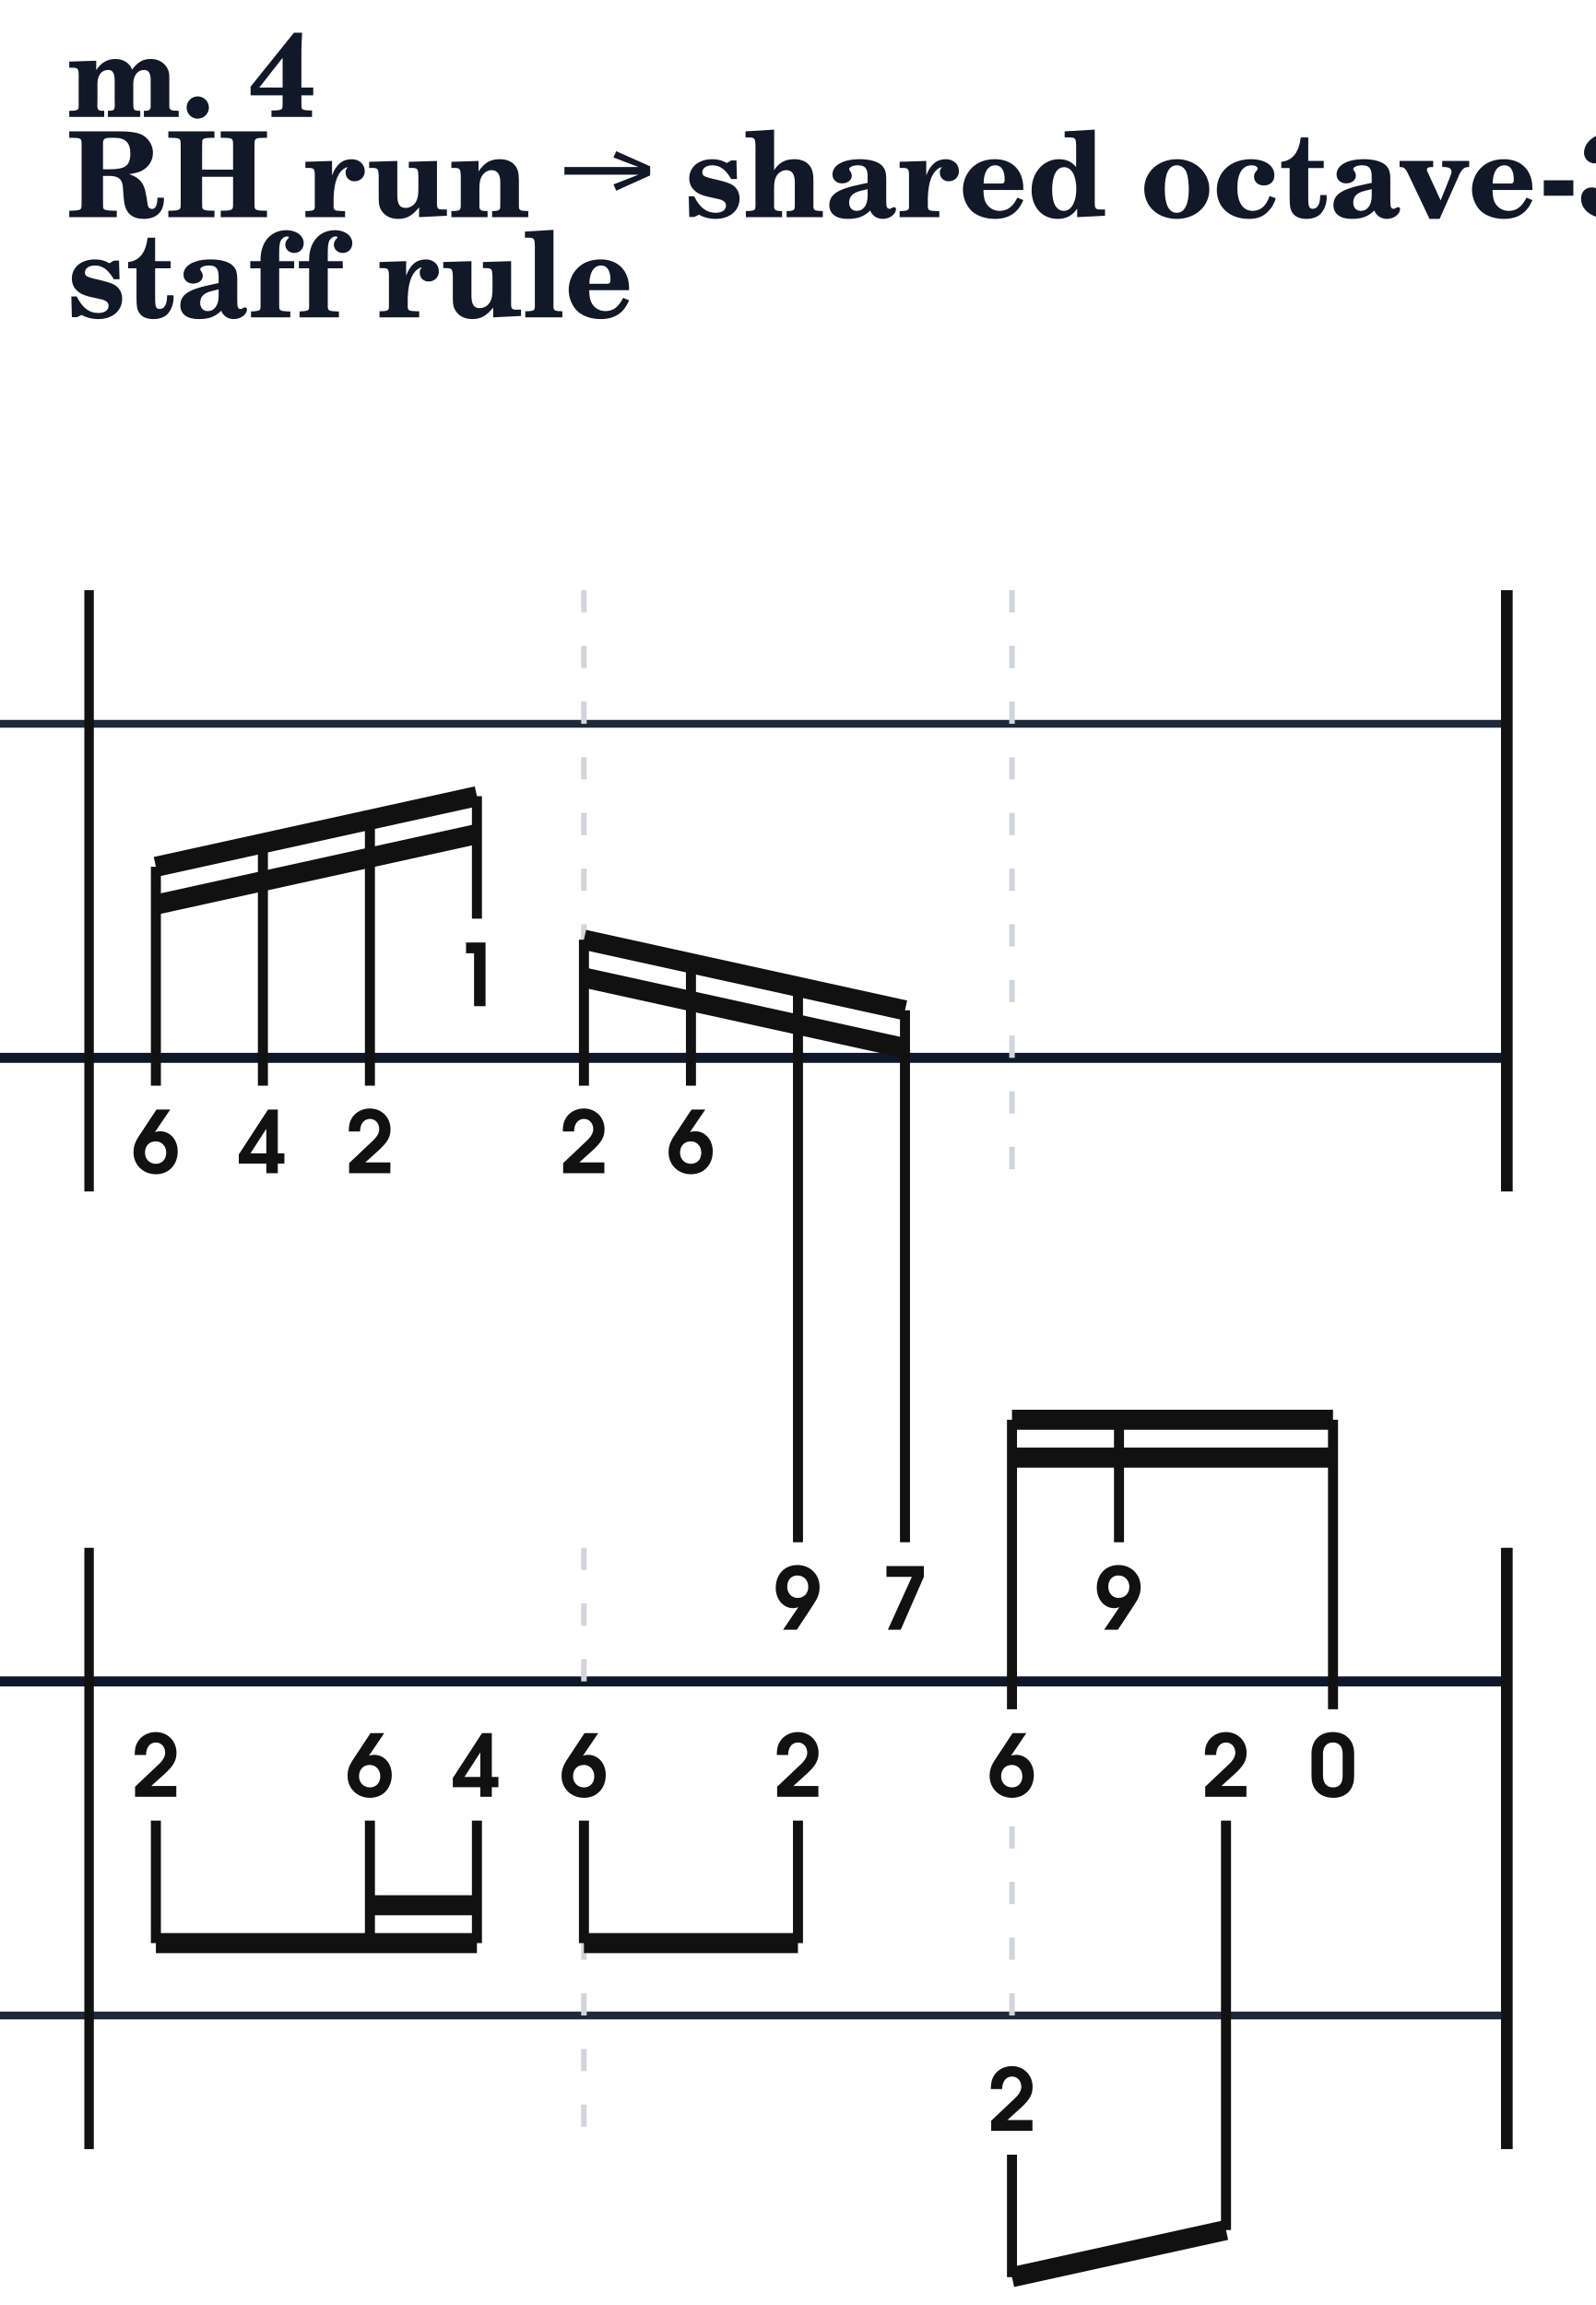
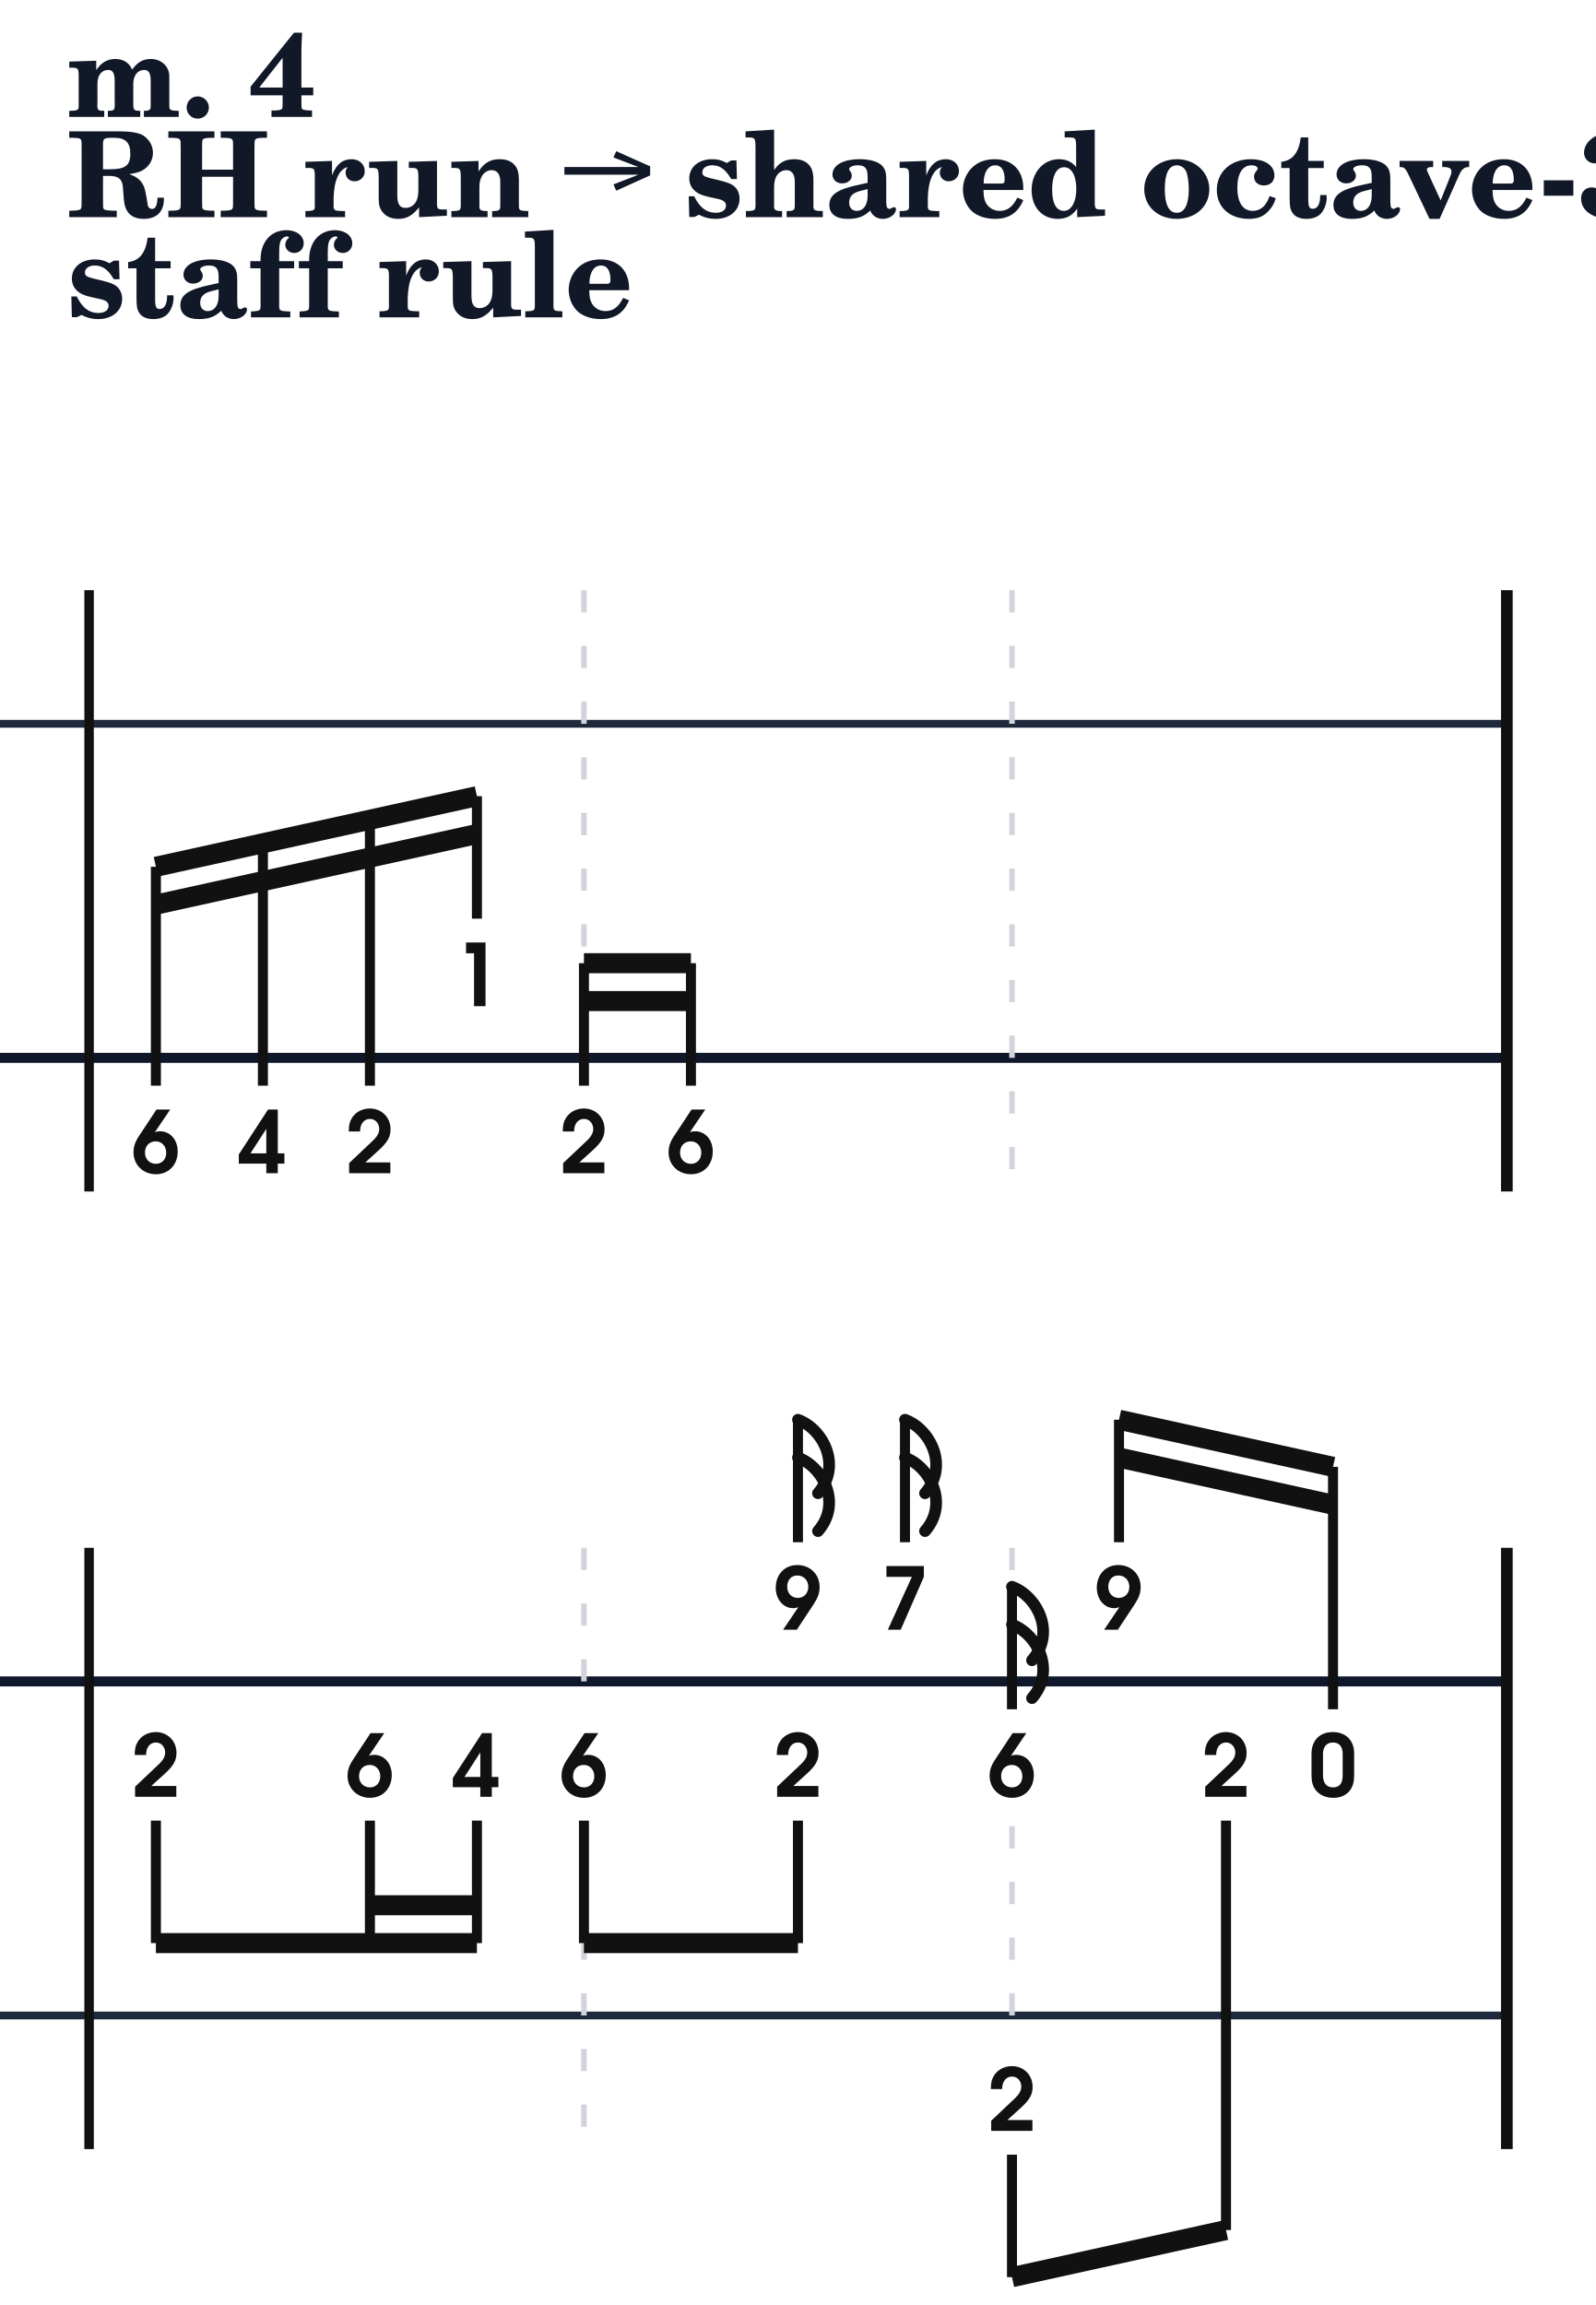
<svg xmlns="http://www.w3.org/2000/svg" viewBox="423.96 53.00 143.32 207.00" width="143.32pt" height="207.00pt" style="background:#FFFFFF;">
  <defs>
    <style>
      .janko-title { font-family: "Century Schoolbook", "Baskerville", "Liberation Serif", "DejaVu Serif", "Times New Roman", Georgia, serif; font-weight: 600; font-size: 11pt; letter-spacing: 0.3px; fill: #111111; }
      .janko-subtitle { font-family: "Century Schoolbook", "Baskerville", "Liberation Serif", "DejaVu Serif", "Times New Roman", Georgia, serif; font-style: italic; font-size: 8.5pt; fill: #333333; }
      .janko-meta { font-family: "Century Schoolbook", "Baskerville", "Liberation Serif", "DejaVu Serif", "Times New Roman", Georgia, serif; font-style: italic; font-size: 8pt; fill: #222222; }
      .janko-measure-num { font-family: "Century Schoolbook", "Baskerville", "Liberation Serif", "DejaVu Serif", "Times New Roman", Georgia, serif; font-style: italic; font-size: 8.5pt; fill: #444444; font-weight: bold; }
      .janko-octave-label { font-family: "DejaVu Sans Mono", monospace; font-size: 7.5pt; font-weight: bold; fill: #6B7280; }
      .janko-hand-label { font-family: "Century Schoolbook", "Baskerville", "Liberation Serif", "DejaVu Serif", "Times New Roman", Georgia, serif; font-style: italic; font-size: 8pt; fill: #555555; }
      .janko-ts-num { font-family: "Century Schoolbook", "Baskerville", "Liberation Serif", "DejaVu Serif", "Times New Roman", Georgia, serif; font-weight: bold; font-size: 14pt; fill: #111111; text-anchor: middle; }
      .janko-caption { font-family: "Century Schoolbook", "Baskerville", "Liberation Serif", "DejaVu Serif", "Times New Roman", Georgia, serif; font-weight: 600; font-size: 8pt; fill: #111827; }
      .janko-caption-sub { font-family: "Century Schoolbook", "Baskerville", "Liberation Serif", "DejaVu Serif", "Times New Roman", Georgia, serif; font-style: italic; font-size: 7.5pt; fill: #4B5563; }
      .janko-digit { font-family: "URW Gothic", "Century Gothic", "ITC Avant Garde Gothic", "Avant Garde", sans-serif; text-anchor: middle; font-weight: bold; }
    </style>
  </defs>
  <rect x="423.96" y="53.00" width="143.32" height="207.00" fill="#FFFFFF" />
  <text x="429.96" y="63.50" class="janko-caption" font-size="7.00pt">m. 4</text>
  <text x="429.96" y="72.50" class="janko-caption" font-size="7.00pt">RH run → shared octave-3</text>
  <text x="429.96" y="81.50" class="janko-caption" font-size="7.00pt">staff rule</text>
  <g class="janko-crop-body">
    <g id="system-1">
      <text class="janko-measure-num" x="48.00" y="96.00">1</text>
      <path class="janko-accolade" d="M 33.35 192.47 C 33.35 181.45, 29.00 176.21, 29.00 176.00 C 29.00 175.47, 33.35 170.97, 33.35 159.53 C 33.35 147.98, 29.32 137.18, 29.32 124.03 C 29.32 116.33, 30.80 108.84, 35.05 102.43 C 35.36 102.00, 36.00 102.53, 35.68 102.96 C 32.39 107.88, 31.33 113.44, 31.33 119.32 C 31.33 130.77, 35.26 141.46, 35.26 154.40 C 35.26 162.10, 33.88 169.58, 29.64 176.00 C 33.88 182.42, 35.26 189.90, 35.26 197.60 C 35.26 210.54, 31.33 221.23, 31.33 232.68 C 31.33 238.56, 32.39 244.12, 35.68 249.04 C 36.00 249.47, 35.36 250.00, 35.05 249.57 C 30.80 243.16, 29.32 235.67, 29.32 227.97 C 29.32 214.82, 33.35 204.02, 33.35 192.47 Z" fill="#111827" />
      <g class="janko-staff-lines">
        <line x1="50.00" y1="118.00" x2="559.28" y2="118.00" stroke="#1E293B" stroke-width="0.70" />
        <line x1="50.00" y1="234.00" x2="559.28" y2="234.00" stroke="#1E293B" stroke-width="0.70" />
        <line x1="50.00" y1="148.00" x2="559.28" y2="148.00" stroke="#0F172A" stroke-width="0.90" />
        <line x1="50.00" y1="204.00" x2="559.28" y2="204.00" stroke="#0F172A" stroke-width="0.90" />
      </g>
      <g class="janko-beat-grid">
        <line class="janko-beat-line" x1="94.44" y1="106.00" x2="94.44" y2="160.00" stroke="#D1D5DB" stroke-width="0.50" stroke-dasharray="2,3" />
        <line class="janko-beat-line" x1="94.44" y1="192.00" x2="94.44" y2="246.00" stroke="#D1D5DB" stroke-width="0.50" stroke-dasharray="2,3" />
        <line class="janko-beat-line" x1="132.88" y1="106.00" x2="132.88" y2="160.00" stroke="#D1D5DB" stroke-width="0.50" stroke-dasharray="2,3" />
        <line class="janko-beat-line" x1="132.88" y1="192.00" x2="132.88" y2="246.00" stroke="#D1D5DB" stroke-width="0.50" stroke-dasharray="2,3" />
        <line class="janko-beat-line" x1="221.76" y1="106.00" x2="221.76" y2="160.00" stroke="#D1D5DB" stroke-width="0.50" stroke-dasharray="2,3" />
        <line class="janko-beat-line" x1="221.76" y1="192.00" x2="221.76" y2="246.00" stroke="#D1D5DB" stroke-width="0.50" stroke-dasharray="2,3" />
        <line class="janko-beat-line" x1="260.20" y1="106.00" x2="260.20" y2="160.00" stroke="#D1D5DB" stroke-width="0.50" stroke-dasharray="2,3" />
        <line class="janko-beat-line" x1="260.20" y1="192.00" x2="260.20" y2="246.00" stroke="#D1D5DB" stroke-width="0.50" stroke-dasharray="2,3" />
        <line class="janko-beat-line" x1="349.08" y1="106.00" x2="349.08" y2="160.00" stroke="#D1D5DB" stroke-width="0.50" stroke-dasharray="2,3" />
        <line class="janko-beat-line" x1="349.08" y1="192.00" x2="349.08" y2="246.00" stroke="#D1D5DB" stroke-width="0.50" stroke-dasharray="2,3" />
        <line class="janko-beat-line" x1="387.52" y1="106.00" x2="387.52" y2="160.00" stroke="#D1D5DB" stroke-width="0.50" stroke-dasharray="2,3" />
        <line class="janko-beat-line" x1="387.52" y1="192.00" x2="387.52" y2="246.00" stroke="#D1D5DB" stroke-width="0.50" stroke-dasharray="2,3" />
        <line class="janko-beat-line" x1="476.40" y1="106.00" x2="476.40" y2="160.00" stroke="#D1D5DB" stroke-width="0.50" stroke-dasharray="2,3" />
        <line class="janko-beat-line" x1="476.40" y1="192.00" x2="476.40" y2="246.00" stroke="#D1D5DB" stroke-width="0.50" stroke-dasharray="2,3" />
        <line class="janko-beat-line" x1="514.84" y1="106.00" x2="514.84" y2="160.00" stroke="#D1D5DB" stroke-width="0.50" stroke-dasharray="2,3" />
        <line class="janko-beat-line" x1="514.84" y1="192.00" x2="514.84" y2="246.00" stroke="#D1D5DB" stroke-width="0.50" stroke-dasharray="2,3" />
      </g>
      <g class="janko-barlines">
        <line class="janko-barline" x1="177.32" y1="106.00" x2="177.32" y2="160.00" stroke="#111111" stroke-width="0.85" />
        <line class="janko-barline" x1="177.32" y1="192.00" x2="177.32" y2="246.00" stroke="#111111" stroke-width="0.85" />
        <line class="janko-barline" x1="304.64" y1="106.00" x2="304.64" y2="160.00" stroke="#111111" stroke-width="0.85" />
        <line class="janko-barline" x1="304.64" y1="192.00" x2="304.64" y2="246.00" stroke="#111111" stroke-width="0.85" />
        <line class="janko-barline" x1="431.96" y1="106.00" x2="431.96" y2="160.00" stroke="#111111" stroke-width="0.85" />
        <line class="janko-barline" x1="431.96" y1="192.00" x2="431.96" y2="246.00" stroke="#111111" stroke-width="0.85" />
        <line class="janko-barline" x1="559.28" y1="106.00" x2="559.28" y2="160.00" stroke="#111111" stroke-width="1.05" />
        <line class="janko-barline" x1="559.28" y1="192.00" x2="559.28" y2="246.00" stroke="#111111" stroke-width="1.05" />
      </g>
      <g class="janko-notes">
        <g class="janko-beam-group">
          <line class="janko-stem" x1="56.00" y1="233.10" x2="56.00" y2="242.50" stroke="#111111" stroke-width="0.90" />
          <line class="janko-stem" x1="75.22" y1="201.50" x2="75.22" y2="238.27" stroke="#111111" stroke-width="0.90" />
          <line class="janko-stem" x1="84.83" y1="201.50" x2="84.83" y2="236.16" stroke="#111111" stroke-width="0.90" />
          <line class="janko-beam" x1="56.00" y1="242.50" x2="84.83" y2="236.16" stroke="#111111" stroke-width="1.80" stroke-linecap="butt" />
          <line class="janko-beam-secondary" x1="75.22" y1="234.87" x2="84.83" y2="232.76" stroke="#111111" stroke-width="1.80" stroke-linecap="butt" />
        </g>
        <g class="janko-beam-group">
          <line class="janko-stem" x1="56.00" y1="133.90" x2="56.00" y2="124.50" stroke="#111111" stroke-width="0.90" />
          <line class="janko-stem" x1="65.61" y1="150.50" x2="65.61" y2="126.61" stroke="#111111" stroke-width="0.90" />
          <line class="janko-beam" x1="56.00" y1="124.50" x2="65.61" y2="126.61" stroke="#111111" stroke-width="1.80" stroke-linecap="butt" />
          <line class="janko-beam-secondary" x1="56.00" y1="127.90" x2="65.61" y2="130.01" stroke="#111111" stroke-width="1.80" stroke-linecap="butt" />
        </g>
        <g class="janko-beam-group">
          <line class="janko-stem" x1="94.44" y1="201.50" x2="94.44" y2="212.50" stroke="#111111" stroke-width="0.90" />
          <line class="janko-stem" x1="113.66" y1="201.50" x2="113.66" y2="212.50" stroke="#111111" stroke-width="0.90" />
          <line class="janko-beam" x1="94.44" y1="212.50" x2="113.66" y2="212.50" stroke="#111111" stroke-width="1.80" stroke-linecap="butt" />
        </g>
        <g class="janko-beam-group">
          <line class="janko-stem" x1="104.05" y1="150.50" x2="104.05" y2="139.50" stroke="#111111" stroke-width="0.90" />
          <line class="janko-stem" x1="113.66" y1="150.50" x2="113.66" y2="139.50" stroke="#111111" stroke-width="0.90" />
          <line class="janko-stem" x1="123.27" y1="150.50" x2="123.27" y2="139.50" stroke="#111111" stroke-width="0.90" />
          <line class="janko-beam" x1="104.05" y1="139.50" x2="123.27" y2="139.50" stroke="#111111" stroke-width="1.80" stroke-linecap="butt" />
          <line class="janko-beam-secondary" x1="104.05" y1="142.90" x2="123.27" y2="142.90" stroke="#111111" stroke-width="1.80" stroke-linecap="butt" />
        </g>
        <g class="janko-beam-group">
          <line class="janko-stem" x1="132.88" y1="231.50" x2="132.88" y2="242.50" stroke="#111111" stroke-width="0.90" />
          <line class="janko-stem" x1="152.10" y1="201.50" x2="152.10" y2="238.27" stroke="#111111" stroke-width="0.90" />
          <line class="janko-beam" x1="132.88" y1="242.50" x2="152.10" y2="238.27" stroke="#111111" stroke-width="1.80" stroke-linecap="butt" />
        </g>
        <g class="janko-beam-group">
          <line class="janko-stem" x1="132.88" y1="135.50" x2="132.88" y2="100.84" stroke="#111111" stroke-width="0.90" />
          <line class="janko-stem" x1="142.49" y1="135.50" x2="142.49" y2="98.73" stroke="#111111" stroke-width="0.90" />
          <line class="janko-stem" x1="152.10" y1="135.50" x2="152.10" y2="96.61" stroke="#111111" stroke-width="0.90" />
          <line class="janko-stem" x1="161.71" y1="105.50" x2="161.71" y2="94.50" stroke="#111111" stroke-width="0.90" />
          <line class="janko-beam" x1="132.88" y1="100.84" x2="161.71" y2="94.50" stroke="#111111" stroke-width="1.80" stroke-linecap="butt" />
          <line class="janko-beam-secondary" x1="132.88" y1="104.24" x2="161.71" y2="97.90" stroke="#111111" stroke-width="1.80" stroke-linecap="butt" />
        </g>
        <g class="janko-beam-group">
          <line class="janko-stem" x1="183.32" y1="120.50" x2="183.32" y2="96.61" stroke="#111111" stroke-width="0.90" />
          <line class="janko-stem" x1="192.93" y1="105.50" x2="192.93" y2="94.50" stroke="#111111" stroke-width="0.90" />
          <line class="janko-beam" x1="183.32" y1="96.61" x2="192.93" y2="94.50" stroke="#111111" stroke-width="1.80" stroke-linecap="butt" />
          <line class="janko-beam-secondary" x1="183.32" y1="100.01" x2="192.93" y2="97.90" stroke="#111111" stroke-width="1.80" stroke-linecap="butt" />
        </g>
        <g class="janko-beam-group">
          <line class="janko-stem" x1="183.32" y1="246.50" x2="183.32" y2="257.50" stroke="#111111" stroke-width="0.90" />
          <line class="janko-stem" x1="202.54" y1="216.50" x2="202.54" y2="253.27" stroke="#111111" stroke-width="0.90" />
          <line class="janko-stem" x1="212.15" y1="216.50" x2="212.15" y2="251.16" stroke="#111111" stroke-width="0.90" />
          <line class="janko-beam" x1="183.32" y1="257.50" x2="212.15" y2="251.16" stroke="#111111" stroke-width="1.80" stroke-linecap="butt" />
          <line class="janko-beam-secondary" x1="202.54" y1="249.87" x2="212.15" y2="247.76" stroke="#111111" stroke-width="1.80" stroke-linecap="butt" />
        </g>
        <g class="janko-beam-group">
          <line class="janko-stem" x1="221.76" y1="216.50" x2="221.76" y2="227.50" stroke="#111111" stroke-width="0.90" />
          <line class="janko-stem" x1="240.98" y1="216.50" x2="240.98" y2="227.50" stroke="#111111" stroke-width="0.90" />
          <line class="janko-beam" x1="221.76" y1="227.50" x2="240.98" y2="227.50" stroke="#111111" stroke-width="1.80" stroke-linecap="butt" />
        </g>
        <g class="janko-beam-group">
          <line class="janko-stem" x1="231.37" y1="135.50" x2="231.37" y2="98.73" stroke="#111111" stroke-width="0.90" />
          <line class="janko-stem" x1="240.98" y1="135.50" x2="240.98" y2="96.61" stroke="#111111" stroke-width="0.90" />
          <line class="janko-stem" x1="250.59" y1="105.50" x2="250.59" y2="94.50" stroke="#111111" stroke-width="0.90" />
          <line class="janko-beam" x1="231.37" y1="98.73" x2="250.59" y2="94.50" stroke="#111111" stroke-width="1.80" stroke-linecap="butt" />
          <line class="janko-beam-secondary" x1="231.37" y1="102.13" x2="250.59" y2="97.90" stroke="#111111" stroke-width="1.80" stroke-linecap="butt" />
        </g>
        <g class="janko-beam-group">
          <line class="janko-stem" x1="260.20" y1="120.50" x2="260.20" y2="109.50" stroke="#111111" stroke-width="0.90" />
          <line class="janko-stem" x1="269.81" y1="120.50" x2="269.81" y2="109.50" stroke="#111111" stroke-width="0.90" />
          <line class="janko-stem" x1="279.42" y1="120.50" x2="279.42" y2="109.50" stroke="#111111" stroke-width="0.90" />
          <line class="janko-stem" x1="289.03" y1="120.50" x2="289.03" y2="109.50" stroke="#111111" stroke-width="0.90" />
          <line class="janko-beam" x1="260.20" y1="109.50" x2="289.03" y2="109.50" stroke="#111111" stroke-width="1.80" stroke-linecap="butt" />
          <line class="janko-beam-secondary" x1="260.20" y1="112.90" x2="289.03" y2="112.90" stroke="#111111" stroke-width="1.80" stroke-linecap="butt" />
        </g>
        <g class="janko-beam-group">
          <line class="janko-stem" x1="260.20" y1="246.50" x2="260.20" y2="257.50" stroke="#111111" stroke-width="0.90" />
          <line class="janko-stem" x1="279.42" y1="216.50" x2="279.42" y2="253.27" stroke="#111111" stroke-width="0.90" />
          <line class="janko-beam" x1="260.20" y1="257.50" x2="279.42" y2="253.27" stroke="#111111" stroke-width="1.80" stroke-linecap="butt" />
        </g>
        <g class="janko-beam-group">
          <line class="janko-stem" x1="310.64" y1="246.50" x2="310.64" y2="257.50" stroke="#111111" stroke-width="0.90" />
          <line class="janko-stem" x1="329.86" y1="216.50" x2="329.86" y2="253.27" stroke="#111111" stroke-width="0.90" />
          <line class="janko-stem" x1="339.47" y1="216.50" x2="339.47" y2="251.16" stroke="#111111" stroke-width="0.90" />
          <line class="janko-beam" x1="310.64" y1="257.50" x2="339.47" y2="251.16" stroke="#111111" stroke-width="1.80" stroke-linecap="butt" />
          <line class="janko-beam-secondary" x1="329.86" y1="249.87" x2="339.47" y2="247.76" stroke="#111111" stroke-width="1.80" stroke-linecap="butt" />
        </g>
        <g class="janko-beam-group">
          <line class="janko-stem" x1="310.64" y1="105.50" x2="310.64" y2="94.50" stroke="#111111" stroke-width="0.90" />
          <line class="janko-stem" x1="320.25" y1="120.50" x2="320.25" y2="96.61" stroke="#111111" stroke-width="0.90" />
          <line class="janko-beam" x1="310.64" y1="94.50" x2="320.25" y2="96.61" stroke="#111111" stroke-width="1.80" stroke-linecap="butt" />
          <line class="janko-beam-secondary" x1="310.64" y1="97.90" x2="320.25" y2="100.01" stroke="#111111" stroke-width="1.80" stroke-linecap="butt" />
        </g>
        <g class="janko-beam-group">
          <line class="janko-stem" x1="349.08" y1="216.50" x2="349.08" y2="227.50" stroke="#111111" stroke-width="0.90" />
          <line class="janko-stem" x1="368.30" y1="201.50" x2="368.30" y2="223.27" stroke="#111111" stroke-width="0.90" />
          <line class="janko-beam" x1="349.08" y1="227.50" x2="368.30" y2="223.27" stroke="#111111" stroke-width="1.80" stroke-linecap="butt" />
        </g>
        <g class="janko-beam-group">
          <line class="janko-stem" x1="358.69" y1="120.50" x2="358.69" y2="109.50" stroke="#111111" stroke-width="0.90" />
          <line class="janko-stem" x1="368.30" y1="120.50" x2="368.30" y2="109.50" stroke="#111111" stroke-width="0.90" />
          <line class="janko-stem" x1="377.91" y1="120.50" x2="377.91" y2="109.50" stroke="#111111" stroke-width="0.90" />
          <line class="janko-beam" x1="358.69" y1="109.50" x2="377.91" y2="109.50" stroke="#111111" stroke-width="1.80" stroke-linecap="butt" />
          <line class="janko-beam-secondary" x1="358.69" y1="112.90" x2="377.91" y2="112.90" stroke="#111111" stroke-width="1.80" stroke-linecap="butt" />
        </g>
        <g class="janko-beam-group">
          <line class="janko-stem" x1="387.52" y1="105.50" x2="387.52" y2="94.50" stroke="#111111" stroke-width="0.90" />
          <line class="janko-stem" x1="397.13" y1="120.50" x2="397.13" y2="96.61" stroke="#111111" stroke-width="0.90" />
-           <line class="janko-stem" x1="406.75" y1="135.50" x2="406.75" y2="98.73" stroke="#111111" stroke-width="0.90" />
-           <line class="janko-stem" x1="416.35" y1="135.50" x2="416.35" y2="100.84" stroke="#111111" stroke-width="0.90" />
-           <line class="janko-beam" x1="387.52" y1="94.50" x2="416.35" y2="100.84" stroke="#111111" stroke-width="1.80" stroke-linecap="butt" />
-           <line class="janko-beam-secondary" x1="387.52" y1="97.90" x2="416.35" y2="104.24" stroke="#111111" stroke-width="1.80" stroke-linecap="butt" />
-         </g>
-         <g class="janko-beam-group">
-           <line class="janko-stem" x1="387.52" y1="231.50" x2="387.52" y2="242.50" stroke="#111111" stroke-width="0.90" />
-           <line class="janko-stem" x1="395.75" y1="145.50" x2="395.75" y2="240.69" stroke="#111111" stroke-width="0.90" />
-           <line class="janko-beam" x1="387.52" y1="242.50" x2="395.75" y2="240.69" stroke="#111111" stroke-width="1.80" stroke-linecap="butt" />
+           <line class="janko-stem" x1="412.24" y1="135.50" x2="412.24" y2="99.94" stroke="#111111" stroke-width="0.90" />
+           <line class="janko-stem" x1="421.84" y1="135.50" x2="421.84" y2="102.05" stroke="#111111" stroke-width="0.90" />
+           <line class="janko-beam" x1="387.52" y1="94.50" x2="421.84" y2="102.05" stroke="#111111" stroke-width="1.80" stroke-linecap="butt" />
+           <line class="janko-beam-secondary" x1="387.52" y1="97.90" x2="421.84" y2="105.45" stroke="#111111" stroke-width="1.80" stroke-linecap="butt" />
        </g>
        <g class="janko-beam-group">
          <line class="janko-stem" x1="437.96" y1="216.50" x2="437.96" y2="227.50" stroke="#111111" stroke-width="0.90" />
          <line class="janko-stem" x1="457.18" y1="216.50" x2="457.18" y2="227.50" stroke="#111111" stroke-width="0.90" />
          <line class="janko-stem" x1="466.79" y1="216.50" x2="466.79" y2="227.50" stroke="#111111" stroke-width="0.90" />
          <line class="janko-beam" x1="437.96" y1="227.50" x2="466.79" y2="227.50" stroke="#111111" stroke-width="1.80" stroke-linecap="butt" />
          <line class="janko-beam-secondary" x1="457.18" y1="224.10" x2="466.79" y2="224.10" stroke="#111111" stroke-width="1.80" stroke-linecap="butt" />
        </g>
        <g class="janko-beam-group">
          <line class="janko-stem" x1="437.96" y1="150.50" x2="437.96" y2="130.84" stroke="#111111" stroke-width="0.90" />
          <line class="janko-stem" x1="447.57" y1="150.50" x2="447.57" y2="128.73" stroke="#111111" stroke-width="0.90" />
          <line class="janko-stem" x1="457.18" y1="150.50" x2="457.18" y2="126.61" stroke="#111111" stroke-width="0.90" />
          <line class="janko-stem" x1="466.79" y1="135.50" x2="466.79" y2="124.50" stroke="#111111" stroke-width="0.90" />
          <line class="janko-beam" x1="437.96" y1="130.84" x2="466.79" y2="124.50" stroke="#111111" stroke-width="1.80" stroke-linecap="butt" />
          <line class="janko-beam-secondary" x1="437.96" y1="134.24" x2="466.79" y2="127.90" stroke="#111111" stroke-width="1.80" stroke-linecap="butt" />
        </g>
        <g class="janko-beam-group">
-           <line class="janko-stem" x1="476.40" y1="150.50" x2="476.40" y2="137.39" stroke="#111111" stroke-width="0.90" />
+           <line class="janko-stem" x1="476.40" y1="150.50" x2="476.40" y2="139.50" stroke="#111111" stroke-width="0.90" />
          <line class="janko-stem" x1="486.01" y1="150.50" x2="486.01" y2="139.50" stroke="#111111" stroke-width="0.90" />
-           <line class="janko-stem" x1="495.62" y1="191.50" x2="495.62" y2="141.61" stroke="#111111" stroke-width="0.90" />
-           <line class="janko-stem" x1="505.23" y1="191.50" x2="505.23" y2="143.73" stroke="#111111" stroke-width="0.90" />
-           <line class="janko-beam" x1="476.40" y1="137.39" x2="505.23" y2="143.73" stroke="#111111" stroke-width="1.80" stroke-linecap="butt" />
-           <line class="janko-beam-secondary" x1="476.40" y1="140.79" x2="505.23" y2="147.13" stroke="#111111" stroke-width="1.80" stroke-linecap="butt" />
+           <line class="janko-beam" x1="476.40" y1="139.50" x2="486.01" y2="139.50" stroke="#111111" stroke-width="1.80" stroke-linecap="butt" />
+           <line class="janko-beam-secondary" x1="476.40" y1="142.90" x2="486.01" y2="142.90" stroke="#111111" stroke-width="1.80" stroke-linecap="butt" />
        </g>
        <g class="janko-beam-group">
          <line class="janko-stem" x1="476.40" y1="216.50" x2="476.40" y2="227.50" stroke="#111111" stroke-width="0.90" />
          <line class="janko-stem" x1="495.62" y1="216.50" x2="495.62" y2="227.50" stroke="#111111" stroke-width="0.90" />
          <line class="janko-beam" x1="476.40" y1="227.50" x2="495.62" y2="227.50" stroke="#111111" stroke-width="1.80" stroke-linecap="butt" />
        </g>
        <g class="janko-beam-group">
          <line class="janko-stem" x1="514.84" y1="246.50" x2="514.84" y2="257.50" stroke="#111111" stroke-width="0.90" />
          <line class="janko-stem" x1="534.06" y1="216.50" x2="534.06" y2="253.27" stroke="#111111" stroke-width="0.90" />
          <line class="janko-beam" x1="514.84" y1="257.50" x2="534.06" y2="253.27" stroke="#111111" stroke-width="1.80" stroke-linecap="butt" />
        </g>
        <g class="janko-beam-group">
-           <line class="janko-stem" x1="514.84" y1="206.50" x2="514.84" y2="180.50" stroke="#111111" stroke-width="0.90" />
          <line class="janko-stem" x1="524.45" y1="191.50" x2="524.45" y2="180.50" stroke="#111111" stroke-width="0.90" />
-           <line class="janko-stem" x1="543.67" y1="206.50" x2="543.67" y2="180.50" stroke="#111111" stroke-width="0.90" />
-           <line class="janko-beam" x1="514.84" y1="180.50" x2="543.67" y2="180.50" stroke="#111111" stroke-width="1.80" stroke-linecap="butt" />
-           <line class="janko-beam-secondary" x1="514.84" y1="183.90" x2="543.67" y2="183.90" stroke="#111111" stroke-width="1.80" stroke-linecap="butt" />
+           <line class="janko-stem" x1="543.67" y1="206.50" x2="543.67" y2="184.73" stroke="#111111" stroke-width="0.90" />
+           <line class="janko-beam" x1="524.45" y1="180.50" x2="543.67" y2="184.73" stroke="#111111" stroke-width="1.80" stroke-linecap="butt" />
+           <line class="janko-beam-secondary" x1="524.45" y1="183.90" x2="543.67" y2="188.13" stroke="#111111" stroke-width="1.80" stroke-linecap="butt" />
        </g>
        <line class="janko-stem" x1="75.22" y1="135.50" x2="75.22" y2="124.50" stroke="#111111" stroke-width="0.90" />
        <path class="janko-flag" data-stem-x="75.22" data-flag-index="1" d="M 75.22 124.50 C 77.42 125.29 79.22 128.59 77.02 131.10" fill="none" stroke="#111111" stroke-width="1.05" stroke-linecap="round" />
        <circle class="janko-augmentation-dot" cx="83.22" cy="140.50" r="1.30" fill="#111111" />
        <line class="janko-stem" x1="202.54" y1="120.50" x2="202.54" y2="109.50" stroke="#111111" stroke-width="0.90" />
        <path class="janko-flag" data-stem-x="202.54" data-flag-index="1" d="M 202.54 109.50 C 204.74 110.29 206.54 113.59 204.34 116.10" fill="none" stroke="#111111" stroke-width="1.05" stroke-linecap="round" />
        <circle class="janko-augmentation-dot" cx="210.54" cy="125.50" r="1.30" fill="#111111" />
        <line class="janko-stem" x1="329.86" y1="105.50" x2="329.86" y2="94.50" stroke="#111111" stroke-width="0.90" />
        <path class="janko-flag" data-stem-x="329.86" data-flag-index="1" d="M 329.86 94.50 C 332.06 95.29 333.86 98.59 331.66 101.10" fill="none" stroke="#111111" stroke-width="1.05" stroke-linecap="round" />
        <circle class="janko-augmentation-dot" cx="337.86" cy="110.50" r="1.30" fill="#111111" />
+         <line class="janko-stem" x1="387.52" y1="231.50" x2="387.52" y2="242.50" stroke="#111111" stroke-width="0.90" />
+         <path class="janko-flag" data-stem-x="387.52" data-flag-index="1" d="M 387.52 242.50 C 389.72 241.71 391.52 238.41 389.32 235.90" fill="none" stroke="#111111" stroke-width="1.05" stroke-linecap="round" />
+         <line class="janko-stem" x1="401.24" y1="145.50" x2="401.24" y2="156.50" stroke="#111111" stroke-width="0.90" />
+         <path class="janko-flag" data-stem-x="401.24" data-flag-index="1" d="M 401.24 156.50 C 403.44 155.71 405.24 152.41 403.04 149.90" fill="none" stroke="#111111" stroke-width="1.05" stroke-linecap="round" />
+         <line class="janko-stem" x1="495.62" y1="191.50" x2="495.62" y2="180.50" stroke="#111111" stroke-width="0.90" />
+         <path class="janko-flag" data-stem-x="495.62" data-flag-index="1" d="M 495.62 180.50 C 497.82 181.29 499.62 184.59 497.42 187.10" fill="none" stroke="#111111" stroke-width="1.05" stroke-linecap="round" />
+         <path class="janko-flag" data-stem-x="495.62" data-flag-index="2" d="M 495.62 183.90 C 497.82 184.69 499.62 187.99 497.42 190.50" fill="none" stroke="#111111" stroke-width="1.05" stroke-linecap="round" />
+         <line class="janko-stem" x1="505.23" y1="191.50" x2="505.23" y2="180.50" stroke="#111111" stroke-width="0.90" />
+         <path class="janko-flag" data-stem-x="505.23" data-flag-index="1" d="M 505.23 180.50 C 507.43 181.29 509.23 184.59 507.03 187.10" fill="none" stroke="#111111" stroke-width="1.05" stroke-linecap="round" />
+         <path class="janko-flag" data-stem-x="505.23" data-flag-index="2" d="M 505.23 183.90 C 507.43 184.69 509.23 187.99 507.03 190.50" fill="none" stroke="#111111" stroke-width="1.05" stroke-linecap="round" />
+         <line class="janko-stem" x1="514.84" y1="206.50" x2="514.84" y2="195.50" stroke="#111111" stroke-width="0.90" />
+         <path class="janko-flag" data-stem-x="514.84" data-flag-index="1" d="M 514.84 195.50 C 517.04 196.29 518.84 199.59 516.64 202.10" fill="none" stroke="#111111" stroke-width="1.05" stroke-linecap="round" />
+         <path class="janko-flag" data-stem-x="514.84" data-flag-index="2" d="M 514.84 198.90 C 517.04 199.69 518.84 202.99 516.64 205.50" fill="none" stroke="#111111" stroke-width="1.05" stroke-linecap="round" />
        <circle class="janko-halo" cx="56.00" cy="226.50" r="6.20" fill="none" stroke="#111111" stroke-width="0.75" />
        <circle class="janko-knockout" cx="56.00" cy="226.50" r="4.80" fill="#FFFFFF" />
        <text class="janko-digit" x="56.00" y="229.36" font-weight="700" font-size="5.8pt" fill="#111111">7</text>
        <circle class="janko-halo" cx="56.00" cy="140.50" r="6.20" fill="none" stroke="#111111" stroke-width="0.75" />
        <circle class="janko-knockout" cx="56.00" cy="140.50" r="4.80" fill="#FFFFFF" />
        <text class="janko-digit" x="56.00" y="143.36" font-weight="700" font-size="5.8pt" fill="#111111">7</text>
        <circle class="janko-knockout" cx="65.61" cy="155.50" r="4.80" fill="#FFFFFF" />
        <text class="janko-digit" x="65.61" y="158.36" font-weight="800" font-size="5.8pt" fill="#111111">6</text>
        <circle class="janko-knockout" cx="75.22" cy="140.50" r="4.80" fill="#FFFFFF" />
        <text class="janko-digit" x="75.22" y="143.36" font-weight="700" font-size="5.8pt" fill="#111111">7</text>
        <circle class="janko-knockout" cx="75.22" cy="196.50" r="4.80" fill="#FFFFFF" />
        <text class="janko-digit" x="75.22" y="199.36" font-weight="700" font-size="5.8pt" fill="#111111">B</text>
        <circle class="janko-knockout" cx="84.83" cy="196.50" r="4.80" fill="#FFFFFF" />
        <text class="janko-digit" x="84.83" y="199.36" font-weight="700" font-size="5.8pt" fill="#111111">9</text>
        <circle class="janko-knockout" cx="94.44" cy="196.50" r="4.80" fill="#FFFFFF" />
        <text class="janko-digit" x="94.44" y="199.36" font-weight="700" font-size="5.8pt" fill="#111111">B</text>
        <circle class="janko-knockout" cx="104.05" cy="155.50" r="4.80" fill="#FFFFFF" />
        <text class="janko-digit" x="104.05" y="158.36" font-weight="800" font-size="5.8pt" fill="#111111">2</text>
        <circle class="janko-knockout" cx="113.66" cy="155.50" r="4.80" fill="#FFFFFF" />
        <text class="janko-digit" x="113.66" y="158.36" font-weight="800" font-size="5.8pt" fill="#111111">4</text>
        <circle class="janko-knockout" cx="113.66" cy="196.50" r="4.80" fill="#FFFFFF" />
        <text class="janko-digit" x="113.66" y="199.36" font-weight="700" font-size="5.8pt" fill="#111111">7</text>
        <circle class="janko-knockout" cx="123.27" cy="155.50" r="4.80" fill="#FFFFFF" />
        <text class="janko-digit" x="123.27" y="158.36" font-weight="800" font-size="5.8pt" fill="#111111">6</text>
        <circle class="janko-knockout" cx="132.88" cy="226.50" r="4.80" fill="#FFFFFF" />
        <text class="janko-digit" x="132.88" y="229.36" font-weight="700" font-size="5.8pt" fill="#111111">7</text>
        <circle class="janko-knockout" cx="132.88" cy="140.50" r="4.80" fill="#FFFFFF" />
        <text class="janko-digit" x="132.88" y="143.36" font-weight="700" font-size="5.8pt" fill="#111111">7</text>
        <circle class="janko-knockout" cx="142.49" cy="140.50" r="4.80" fill="#FFFFFF" />
        <text class="janko-digit" x="142.49" y="143.36" font-weight="700" font-size="5.8pt" fill="#111111">9</text>
        <circle class="janko-knockout" cx="152.10" cy="196.50" r="4.80" fill="#FFFFFF" />
        <text class="janko-digit" x="152.10" y="199.36" font-weight="700" font-size="5.8pt" fill="#111111">7</text>
        <circle class="janko-knockout" cx="152.10" cy="140.50" r="4.80" fill="#FFFFFF" />
        <text class="janko-digit" x="152.10" y="143.36" font-weight="700" font-size="5.8pt" fill="#111111">B</text>
        <circle class="janko-knockout" cx="161.71" cy="110.50" r="4.80" fill="#FFFFFF" />
        <text class="janko-digit" x="161.71" y="113.36" font-weight="700" font-size="5.8pt" fill="#111111">1</text>
        <circle class="janko-knockout" cx="183.32" cy="125.50" r="4.80" fill="#FFFFFF" />
        <text class="janko-digit" x="183.32" y="128.36" font-weight="800" font-size="5.8pt" fill="#111111">2</text>
        <circle class="janko-knockout" cx="183.32" cy="241.50" r="4.80" fill="#FFFFFF" />
        <text class="janko-digit" x="183.32" y="244.36" font-weight="800" font-size="5.8pt" fill="#111111">6</text>
        <circle class="janko-knockout" cx="192.93" cy="110.50" r="4.80" fill="#FFFFFF" />
        <text class="janko-digit" x="192.93" y="113.36" font-weight="700" font-size="5.8pt" fill="#111111">1</text>
        <circle class="janko-knockout" cx="202.54" cy="125.50" r="4.80" fill="#FFFFFF" />
        <text class="janko-digit" x="202.54" y="128.36" font-weight="800" font-size="5.8pt" fill="#111111">2</text>
        <circle class="janko-knockout" cx="202.54" cy="211.50" r="4.80" fill="#FFFFFF" />
        <text class="janko-digit" x="202.54" y="214.36" font-weight="800" font-size="5.8pt" fill="#111111">6</text>
        <circle class="janko-knockout" cx="212.15" cy="211.50" r="4.80" fill="#FFFFFF" />
        <text class="janko-digit" x="212.15" y="214.36" font-weight="800" font-size="5.8pt" fill="#111111">4</text>
        <circle class="janko-knockout" cx="221.76" cy="211.50" r="4.80" fill="#FFFFFF" />
        <text class="janko-digit" x="221.76" y="214.36" font-weight="800" font-size="5.8pt" fill="#111111">6</text>
        <circle class="janko-knockout" cx="231.37" cy="140.50" r="4.80" fill="#FFFFFF" />
        <text class="janko-digit" x="231.37" y="143.36" font-weight="700" font-size="5.8pt" fill="#111111">9</text>
        <circle class="janko-knockout" cx="240.98" cy="211.50" r="4.80" fill="#FFFFFF" />
        <text class="janko-digit" x="240.98" y="214.36" font-weight="800" font-size="5.8pt" fill="#111111">2</text>
        <circle class="janko-knockout" cx="240.98" cy="140.50" r="4.80" fill="#FFFFFF" />
        <text class="janko-digit" x="240.98" y="143.36" font-weight="700" font-size="5.8pt" fill="#111111">B</text>
        <circle class="janko-knockout" cx="250.59" cy="110.50" r="4.80" fill="#FFFFFF" />
        <text class="janko-digit" x="250.59" y="113.36" font-weight="700" font-size="5.8pt" fill="#111111">1</text>
        <circle class="janko-knockout" cx="260.20" cy="125.50" r="4.80" fill="#FFFFFF" />
        <text class="janko-digit" x="260.20" y="128.36" font-weight="800" font-size="5.8pt" fill="#111111">2</text>
        <circle class="janko-knockout" cx="260.20" cy="241.50" r="4.80" fill="#FFFFFF" />
        <text class="janko-digit" x="260.20" y="244.36" font-weight="800" font-size="5.8pt" fill="#111111">6</text>
        <circle class="janko-knockout" cx="269.81" cy="125.50" r="4.80" fill="#FFFFFF" />
        <text class="janko-digit" x="269.81" y="128.36" font-weight="800" font-size="5.8pt" fill="#111111">4</text>
        <circle class="janko-knockout" cx="279.42" cy="211.50" r="4.80" fill="#FFFFFF" />
        <text class="janko-digit" x="279.42" y="214.36" font-weight="800" font-size="5.8pt" fill="#111111">2</text>
        <circle class="janko-knockout" cx="279.42" cy="125.50" r="4.80" fill="#FFFFFF" />
        <text class="janko-digit" x="279.42" y="128.36" font-weight="800" font-size="5.8pt" fill="#111111">6</text>
        <circle class="janko-knockout" cx="289.03" cy="125.50" r="4.80" fill="#FFFFFF" />
        <text class="janko-digit" x="289.03" y="128.36" font-weight="800" font-size="5.8pt" fill="#111111">2</text>
        <circle class="janko-knockout" cx="310.64" cy="241.50" r="4.80" fill="#FFFFFF" />
        <text class="janko-digit" x="310.64" y="244.36" font-weight="800" font-size="5.8pt" fill="#111111">4</text>
        <circle class="janko-knockout" cx="310.64" cy="110.50" r="4.80" fill="#FFFFFF" />
        <text class="janko-digit" x="310.64" y="113.36" font-weight="700" font-size="5.8pt" fill="#111111">7</text>
        <circle class="janko-knockout" cx="320.25" cy="125.50" r="4.80" fill="#FFFFFF" />
        <text class="janko-digit" x="320.25" y="128.36" font-weight="800" font-size="5.8pt" fill="#111111">6</text>
        <circle class="janko-knockout" cx="329.86" cy="211.50" r="4.80" fill="#FFFFFF" />
        <text class="janko-digit" x="329.86" y="214.36" font-weight="800" font-size="5.8pt" fill="#111111">4</text>
        <circle class="janko-knockout" cx="329.86" cy="110.50" r="4.80" fill="#FFFFFF" />
        <text class="janko-digit" x="329.86" y="113.36" font-weight="700" font-size="5.8pt" fill="#111111">7</text>
        <circle class="janko-knockout" cx="339.47" cy="211.50" r="4.80" fill="#FFFFFF" />
        <text class="janko-digit" x="339.47" y="214.36" font-weight="800" font-size="5.8pt" fill="#111111">2</text>
        <circle class="janko-knockout" cx="349.08" cy="211.50" r="4.80" fill="#FFFFFF" />
        <text class="janko-digit" x="349.08" y="214.36" font-weight="800" font-size="5.8pt" fill="#111111">4</text>
        <circle class="janko-knockout" cx="358.69" cy="125.50" r="4.80" fill="#FFFFFF" />
        <text class="janko-digit" x="358.69" y="128.36" font-weight="800" font-size="5.8pt" fill="#111111">6</text>
        <circle class="janko-knockout" cx="368.30" cy="125.50" r="4.80" fill="#FFFFFF" />
        <text class="janko-digit" x="368.30" y="128.36" font-weight="800" font-size="5.8pt" fill="#111111">4</text>
        <circle class="janko-knockout" cx="368.30" cy="196.50" r="4.80" fill="#FFFFFF" />
        <text class="janko-digit" x="368.30" y="199.36" font-weight="700" font-size="5.8pt" fill="#111111">7</text>
        <circle class="janko-knockout" cx="377.91" cy="125.50" r="4.80" fill="#FFFFFF" />
        <text class="janko-digit" x="377.91" y="128.36" font-weight="800" font-size="5.8pt" fill="#111111">2</text>
        <circle class="janko-knockout" cx="387.52" cy="110.50" r="4.80" fill="#FFFFFF" />
        <text class="janko-digit" x="387.52" y="113.36" font-weight="700" font-size="5.8pt" fill="#111111">1</text>
        <circle class="janko-knockout" cx="387.52" cy="226.50" r="4.80" fill="#FFFFFF" />
        <text class="janko-digit" x="387.52" y="229.36" font-weight="700" font-size="5.8pt" fill="#111111">9</text>
        <circle class="janko-knockout" cx="397.13" cy="125.50" r="4.80" fill="#FFFFFF" />
        <text class="janko-digit" x="397.13" y="128.36" font-weight="800" font-size="5.8pt" fill="#111111">4</text>
-         <circle class="janko-knockout" cx="395.75" cy="140.50" r="4.80" fill="#FFFFFF" />
-         <text class="janko-digit" x="395.75" y="143.36" font-weight="700" font-size="5.8pt" fill="#111111">1</text>
-         <circle class="janko-knockout" cx="406.75" cy="140.50" r="4.80" fill="#FFFFFF" />
-         <text class="janko-digit" x="406.75" y="143.36" font-weight="700" font-size="5.8pt" fill="#111111">9</text>
-         <circle class="janko-knockout" cx="416.35" cy="140.50" r="4.80" fill="#FFFFFF" />
-         <text class="janko-digit" x="416.35" y="143.36" font-weight="700" font-size="5.8pt" fill="#111111">7</text>
+         <circle class="janko-knockout" cx="401.24" cy="140.50" r="4.80" fill="#FFFFFF" />
+         <text class="janko-digit" x="401.24" y="143.36" font-weight="700" font-size="5.8pt" fill="#111111">1</text>
+         <circle class="janko-knockout" cx="412.24" cy="140.50" r="4.80" fill="#FFFFFF" />
+         <text class="janko-digit" x="412.24" y="143.36" font-weight="700" font-size="5.8pt" fill="#111111">9</text>
+         <circle class="janko-knockout" cx="421.84" cy="140.50" r="4.80" fill="#FFFFFF" />
+         <text class="janko-digit" x="421.84" y="143.36" font-weight="700" font-size="5.8pt" fill="#111111">7</text>
        <circle class="janko-knockout" cx="437.96" cy="211.50" r="4.80" fill="#FFFFFF" />
        <text class="janko-digit" x="437.96" y="214.36" font-weight="800" font-size="5.8pt" fill="#111111">2</text>
        <circle class="janko-knockout" cx="437.96" cy="155.50" r="4.80" fill="#FFFFFF" />
        <text class="janko-digit" x="437.96" y="158.36" font-weight="800" font-size="5.8pt" fill="#111111">6</text>
        <circle class="janko-knockout" cx="447.57" cy="155.50" r="4.80" fill="#FFFFFF" />
        <text class="janko-digit" x="447.57" y="158.36" font-weight="800" font-size="5.8pt" fill="#111111">4</text>
        <circle class="janko-knockout" cx="457.18" cy="155.50" r="4.80" fill="#FFFFFF" />
        <text class="janko-digit" x="457.18" y="158.36" font-weight="800" font-size="5.8pt" fill="#111111">2</text>
        <circle class="janko-knockout" cx="457.18" cy="211.50" r="4.80" fill="#FFFFFF" />
        <text class="janko-digit" x="457.18" y="214.36" font-weight="800" font-size="5.8pt" fill="#111111">6</text>
        <circle class="janko-knockout" cx="466.79" cy="140.50" r="4.80" fill="#FFFFFF" />
        <text class="janko-digit" x="466.79" y="143.36" font-weight="700" font-size="5.8pt" fill="#111111">1</text>
        <circle class="janko-knockout" cx="466.79" cy="211.50" r="4.80" fill="#FFFFFF" />
        <text class="janko-digit" x="466.79" y="214.36" font-weight="800" font-size="5.8pt" fill="#111111">4</text>
        <circle class="janko-knockout" cx="476.40" cy="155.50" r="4.80" fill="#FFFFFF" />
        <text class="janko-digit" x="476.40" y="158.36" font-weight="800" font-size="5.8pt" fill="#111111">2</text>
        <circle class="janko-knockout" cx="476.40" cy="211.50" r="4.80" fill="#FFFFFF" />
        <text class="janko-digit" x="476.40" y="214.36" font-weight="800" font-size="5.8pt" fill="#111111">6</text>
        <circle class="janko-knockout" cx="486.01" cy="155.50" r="4.80" fill="#FFFFFF" />
        <text class="janko-digit" x="486.01" y="158.36" font-weight="800" font-size="5.8pt" fill="#111111">6</text>
        <circle class="janko-knockout" cx="495.62" cy="211.50" r="4.80" fill="#FFFFFF" />
        <text class="janko-digit" x="495.62" y="214.36" font-weight="800" font-size="5.8pt" fill="#111111">2</text>
        <circle class="janko-knockout" cx="495.62" cy="196.50" r="4.80" fill="#FFFFFF" />
        <text class="janko-digit" x="495.62" y="199.36" font-weight="700" font-size="5.8pt" fill="#111111">9</text>
        <circle class="janko-knockout" cx="505.23" cy="196.50" r="4.80" fill="#FFFFFF" />
        <text class="janko-digit" x="505.23" y="199.36" font-weight="700" font-size="5.8pt" fill="#111111">7</text>
        <circle class="janko-knockout" cx="514.84" cy="241.50" r="4.80" fill="#FFFFFF" />
        <text class="janko-digit" x="514.84" y="244.36" font-weight="800" font-size="5.8pt" fill="#111111">2</text>
        <circle class="janko-knockout" cx="514.84" cy="211.50" r="4.80" fill="#FFFFFF" />
        <text class="janko-digit" x="514.84" y="214.36" font-weight="800" font-size="5.8pt" fill="#111111">6</text>
        <circle class="janko-knockout" cx="524.45" cy="196.50" r="4.80" fill="#FFFFFF" />
        <text class="janko-digit" x="524.45" y="199.36" font-weight="700" font-size="5.8pt" fill="#111111">9</text>
        <circle class="janko-knockout" cx="534.06" cy="211.50" r="4.80" fill="#FFFFFF" />
        <text class="janko-digit" x="534.06" y="214.36" font-weight="800" font-size="5.8pt" fill="#111111">2</text>
        <circle class="janko-knockout" cx="543.67" cy="211.50" r="4.80" fill="#FFFFFF" />
        <text class="janko-digit" x="543.67" y="214.36" font-weight="800" font-size="5.8pt" fill="#111111">0</text>
      </g>
    </g>
  </g>
</svg>
